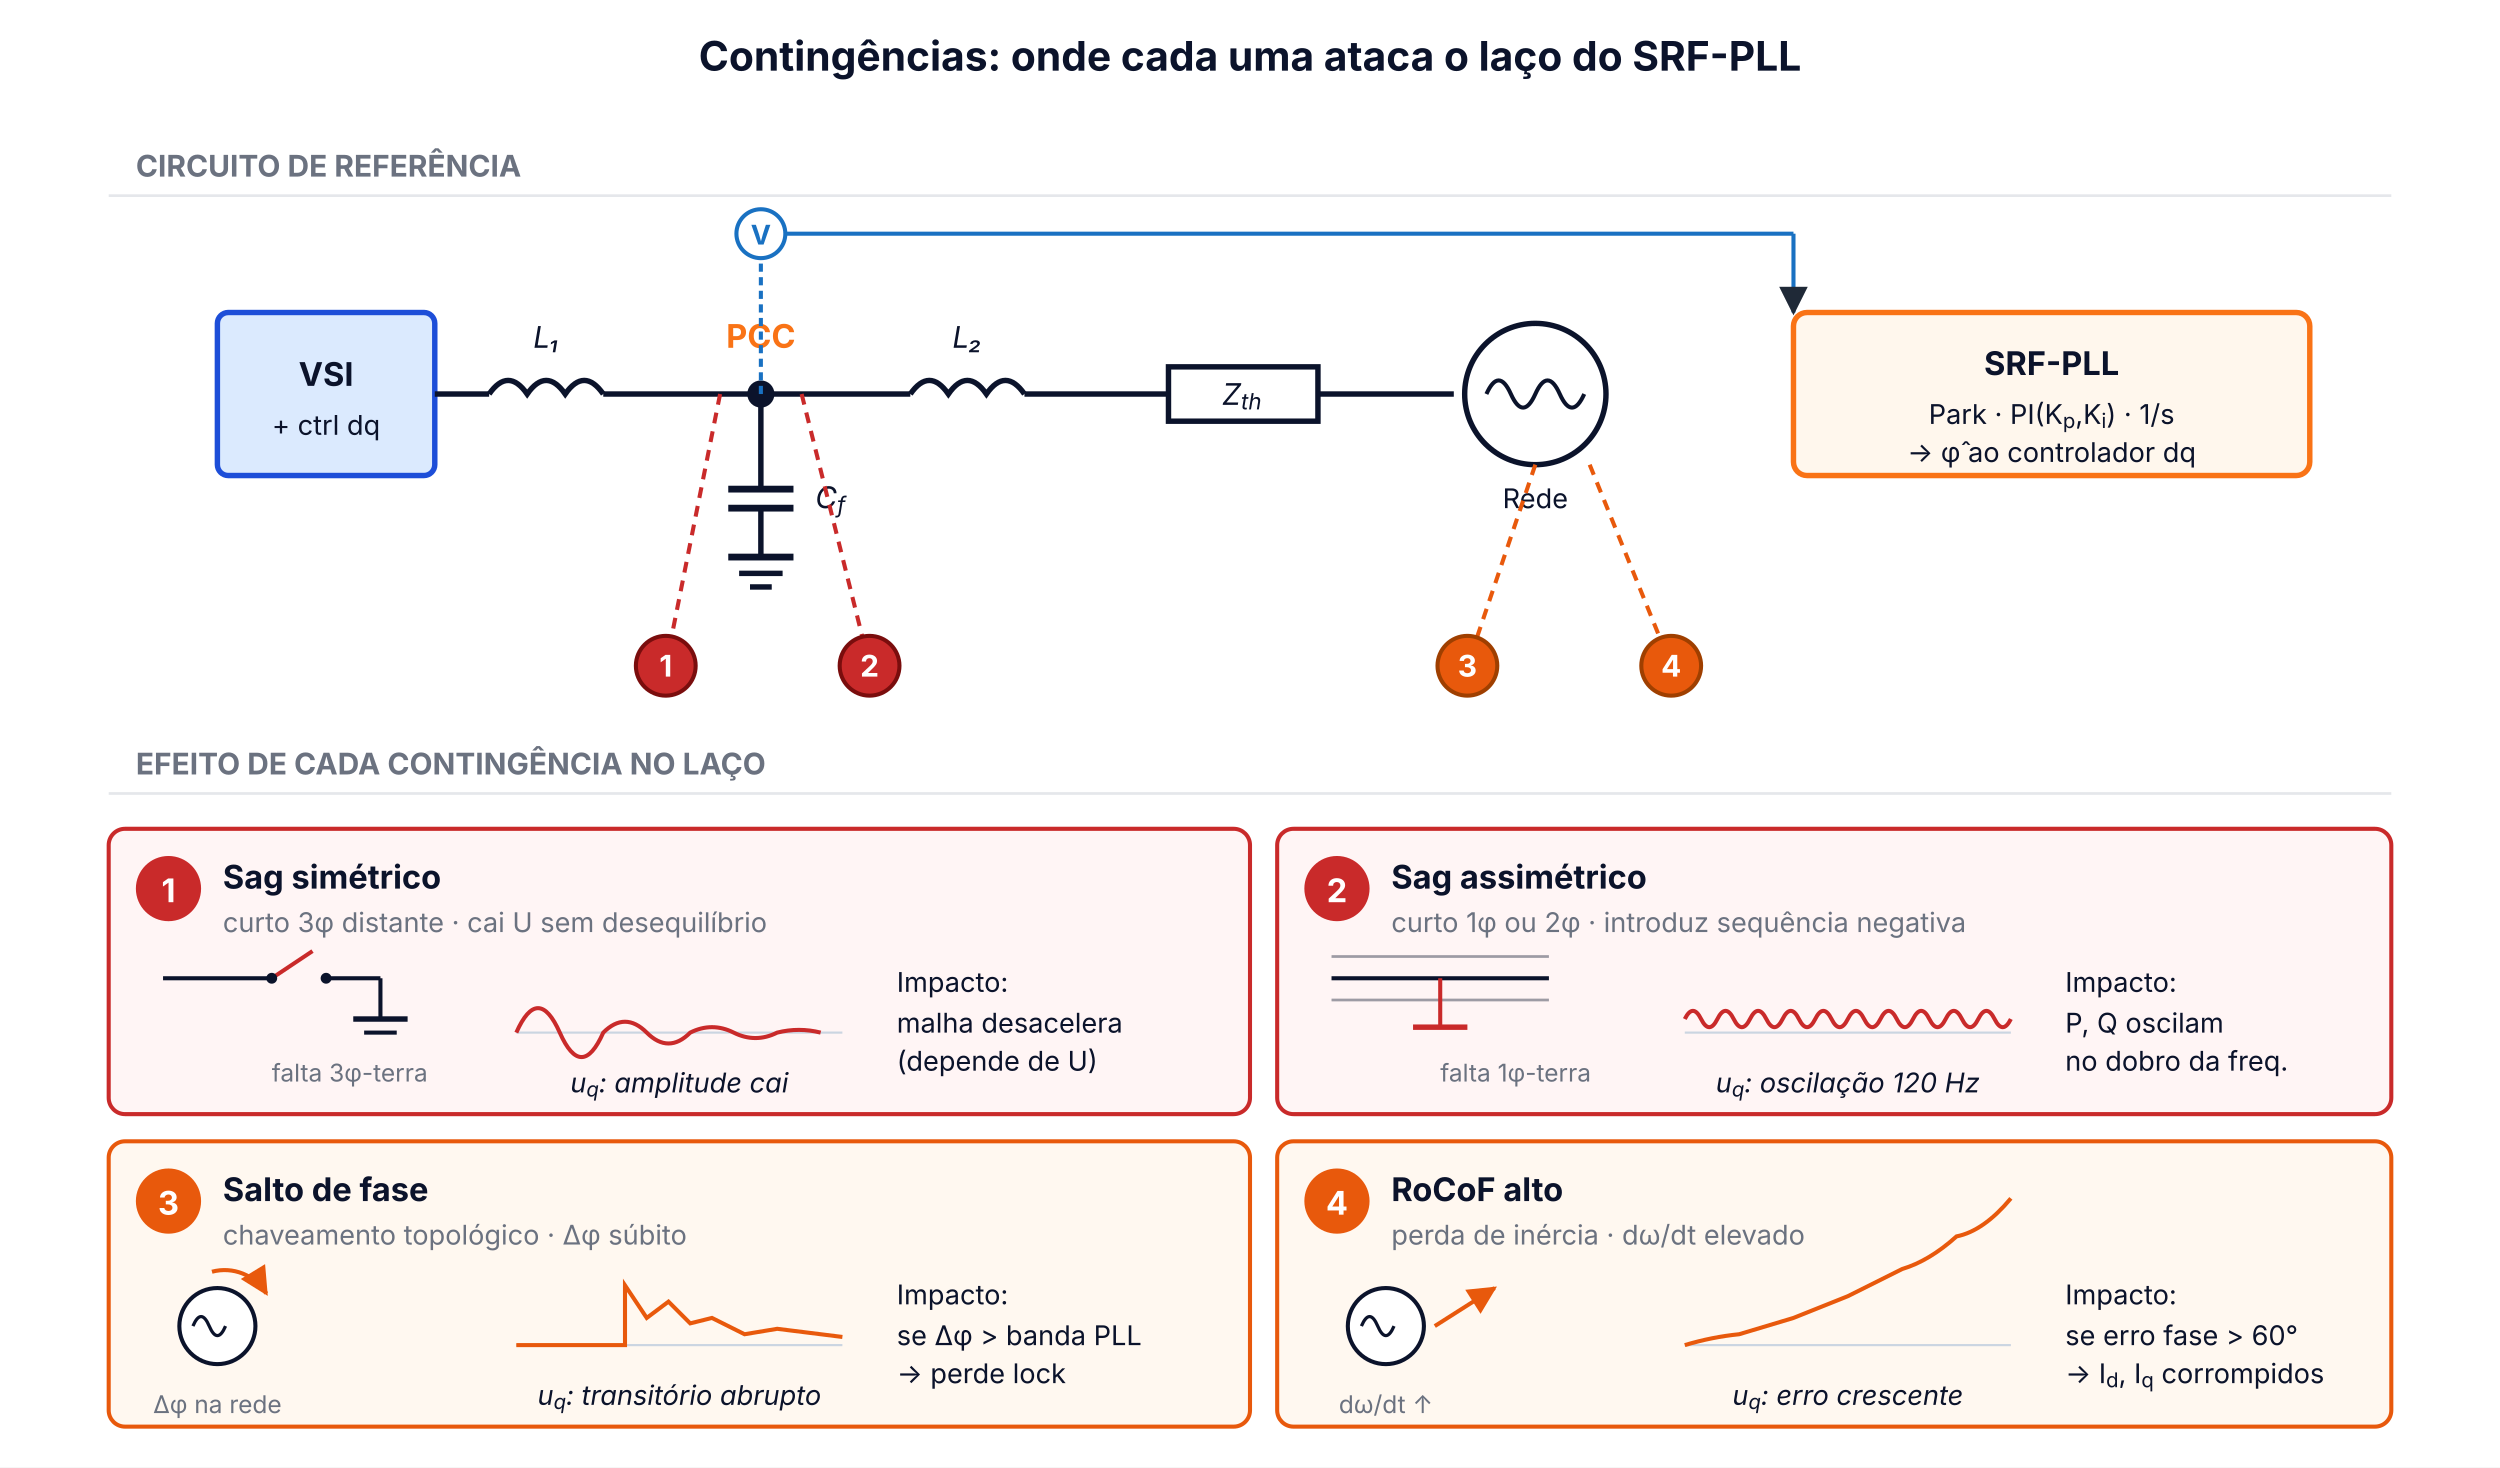
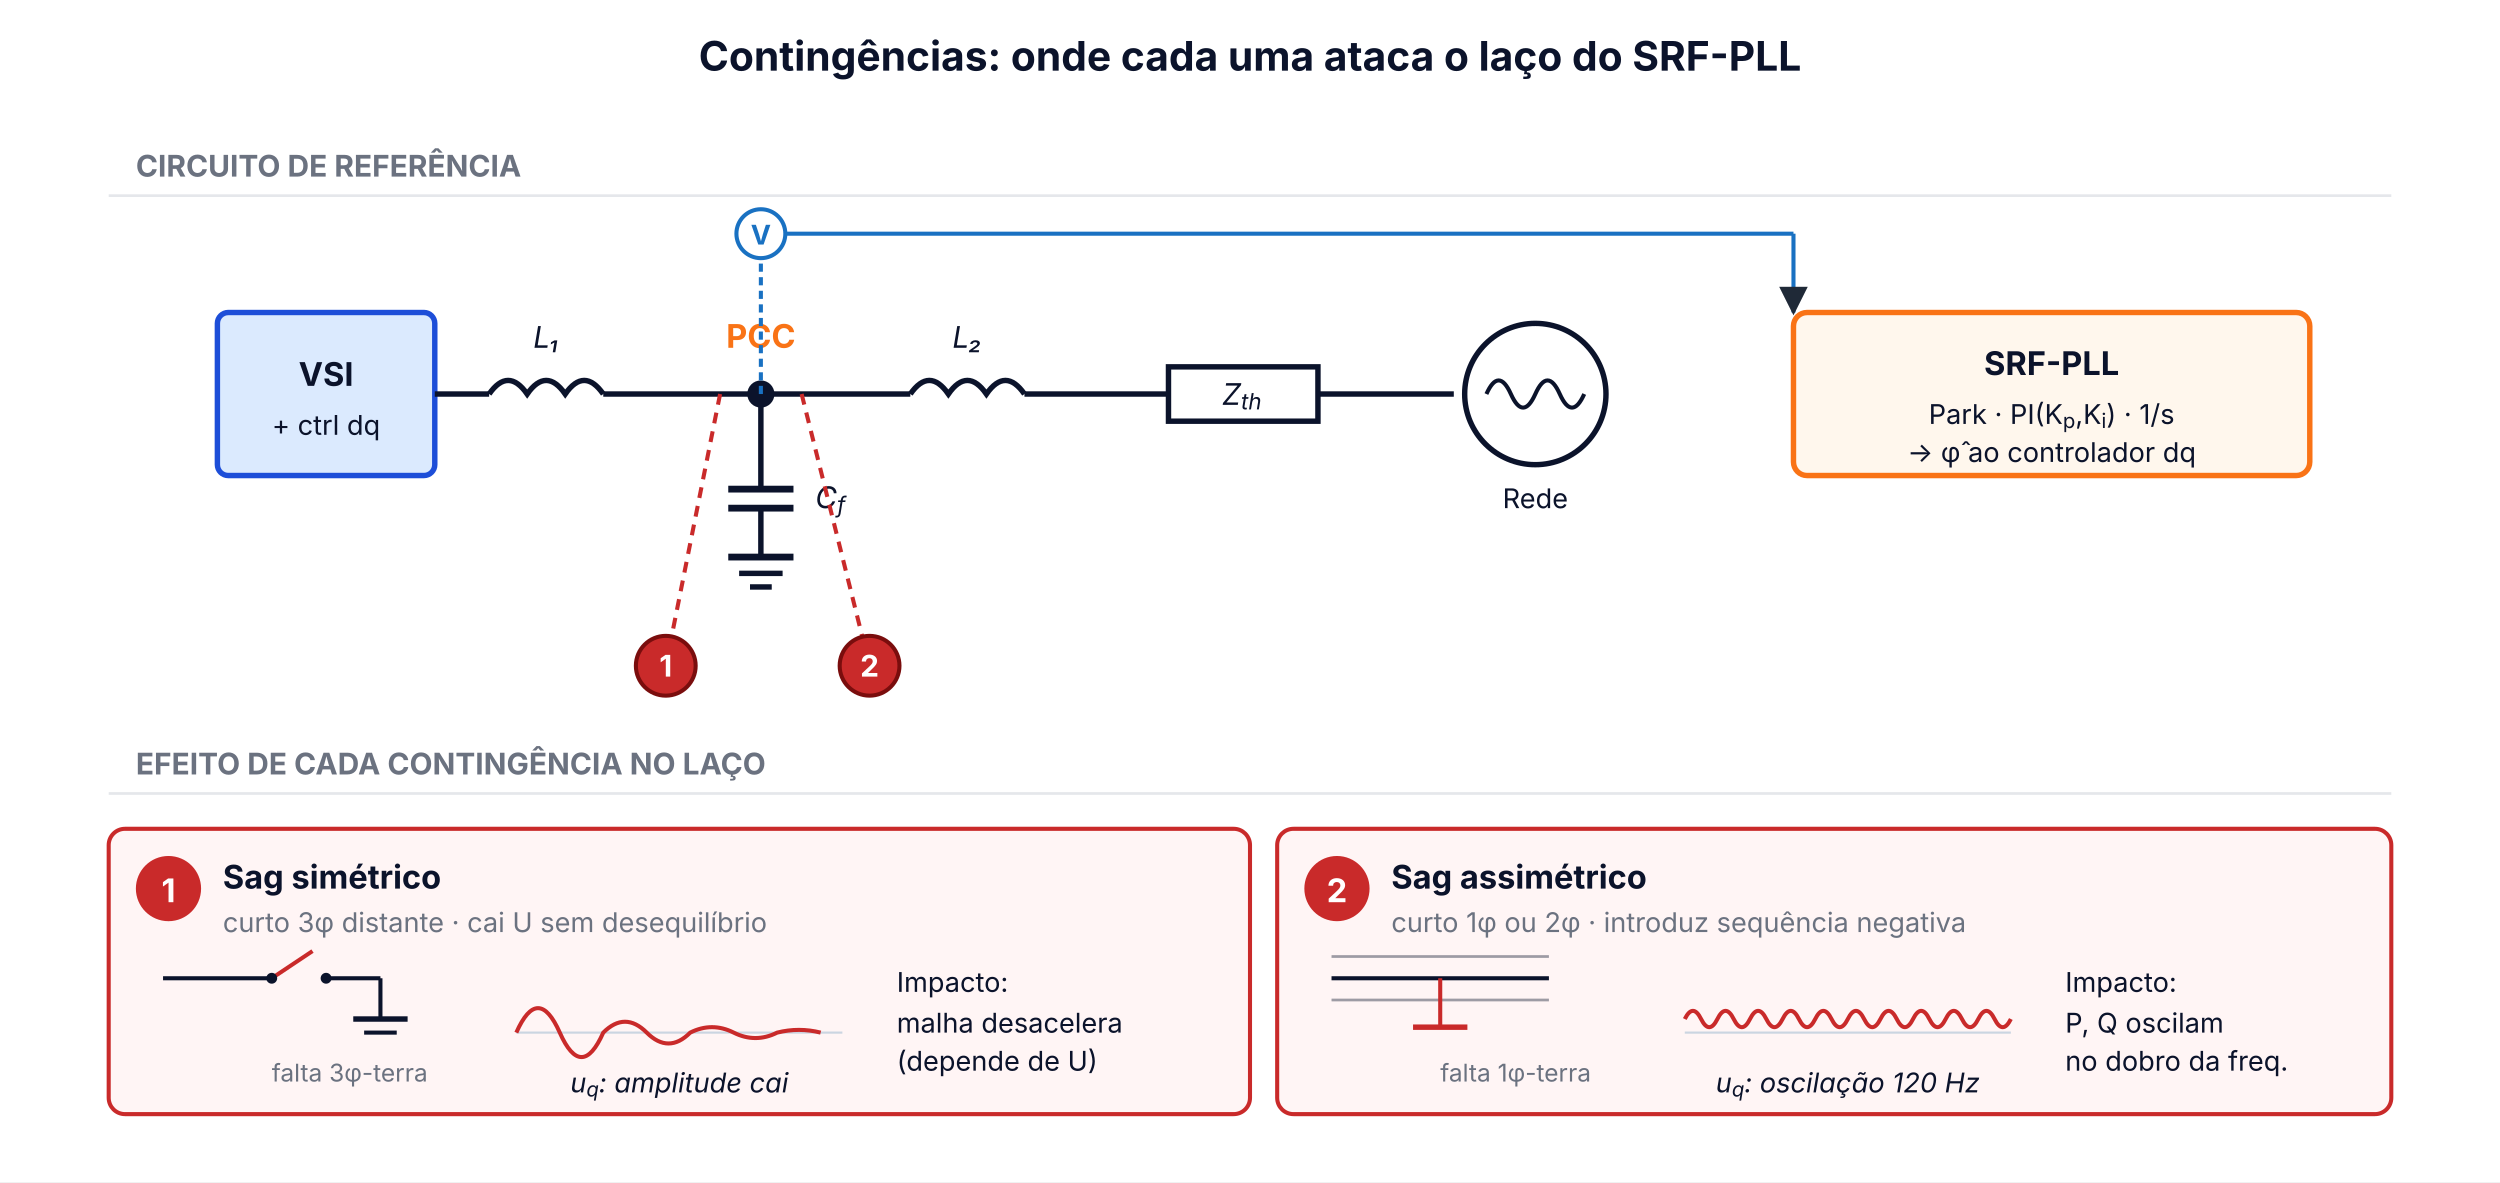
- <svg xmlns="http://www.w3.org/2000/svg" viewBox="0 0 920 540" font-family="ui-sans-serif, system-ui, -apple-system, sans-serif">
+ <svg xmlns="http://www.w3.org/2000/svg" viewBox="0 0 920 435" font-family="ui-sans-serif, system-ui, -apple-system, sans-serif">
  <defs>
    <marker id="aD" viewBox="0 0 10 10" refX="9" refY="5" markerWidth="7" markerHeight="7" orient="auto-start-reverse">
      <path d="M 0 0 L 10 5 L 0 10 z" fill="#1f2937" />
    </marker>
    <marker id="aR" viewBox="0 0 10 10" refX="9" refY="5" markerWidth="7" markerHeight="7" orient="auto-start-reverse">
      <path d="M 0 0 L 10 5 L 0 10 z" fill="#c92a2a" />
    </marker>
-     <marker id="aO" viewBox="0 0 10 10" refX="9" refY="5" markerWidth="7" markerHeight="7" orient="auto-start-reverse">
-       <path d="M 0 0 L 10 5 L 0 10 z" fill="#e8590c" />
-     </marker>
  </defs>
-   <rect width="920" height="540" fill="#ffffff" />
+   <rect width="920" height="435" fill="#ffffff" />
  <text x="460" y="26" text-anchor="middle" font-size="15" font-weight="700" fill="#0B132B">
    Contingências: onde cada uma ataca o laço do SRF-PLL
  </text>
  <text x="50" y="65" font-size="11" font-weight="700" fill="#6b7280">CIRCUITO DE REFERÊNCIA</text>
  <line x1="40" y1="72" x2="880" y2="72" stroke="#e5e7eb" stroke-width="1" />
  <rect x="80" y="115" width="80" height="60" fill="#dbeafe" stroke="#1d4ed8" stroke-width="2" rx="4" />
  <text x="120" y="142" text-anchor="middle" font-size="12" font-weight="700" fill="#0B132B">VSI</text>
  <text x="120" y="160" text-anchor="middle" font-size="10" fill="#0B132B">+ ctrl dq</text>
  <line x1="160" y1="145" x2="180" y2="145" stroke="#0B132B" stroke-width="2" />
  <path d="M 180 145 q 7 -10 14 0 q 7 -10 14 0 q 7 -10 14 0" fill="none" stroke="#0B132B" stroke-width="2" />
  <text x="201" y="128" text-anchor="middle" font-size="11" font-style="italic" fill="#0B132B">L₁</text>
  <line x1="222" y1="145" x2="280" y2="145" stroke="#0B132B" stroke-width="2" />
  <circle cx="280" cy="145" r="5" fill="#0B132B" />
  <text x="280" y="128" text-anchor="middle" font-size="12" font-weight="700" fill="#F97316">PCC</text>
  <line x1="280" y1="145" x2="280" y2="180" stroke="#0B132B" stroke-width="2" />
  <line x1="268" y1="180" x2="292" y2="180" stroke="#0B132B" stroke-width="2.5" />
  <line x1="268" y1="187" x2="292" y2="187" stroke="#0B132B" stroke-width="2.5" />
  <text x="300" y="187" font-size="11" font-style="italic" fill="#0B132B">C<tspan baseline-shift="sub" font-size="75%">f</tspan>
  </text>
  <line x1="280" y1="187" x2="280" y2="205" stroke="#0B132B" stroke-width="2" />
  <line x1="268" y1="205" x2="292" y2="205" stroke="#0B132B" stroke-width="2.5" />
  <line x1="272" y1="211" x2="288" y2="211" stroke="#0B132B" stroke-width="2" />
  <line x1="276" y1="216" x2="284" y2="216" stroke="#0B132B" stroke-width="2" />
  <line x1="280" y1="145" x2="335" y2="145" stroke="#0B132B" stroke-width="2" />
  <path d="M 335 145 q 7 -10 14 0 q 7 -10 14 0 q 7 -10 14 0" fill="none" stroke="#0B132B" stroke-width="2" />
  <text x="356" y="128" text-anchor="middle" font-size="11" font-style="italic" fill="#0B132B">L₂</text>
  <line x1="377" y1="145" x2="430" y2="145" stroke="#0B132B" stroke-width="2" />
  <rect x="430" y="135" width="55" height="20" fill="white" stroke="#0B132B" stroke-width="2" />
  <text x="457" y="149" text-anchor="middle" font-size="11" font-style="italic" fill="#0B132B">Z<tspan baseline-shift="sub" font-size="75%">th</tspan>
  </text>
  <line x1="485" y1="145" x2="535" y2="145" stroke="#0B132B" stroke-width="2" />
  <circle cx="565" cy="145" r="26" fill="white" stroke="#0B132B" stroke-width="2" />
  <path d="M 547 145 q 4.5 -10 9 0 q 4.5 10 9 0 q 4.5 -10 9 0 q 4.5 10 9 0" fill="none" stroke="#0B132B" stroke-width="1.5" />
  <text x="565" y="187" text-anchor="middle" font-size="10" fill="#0B132B">Rede</text>
  <line x1="280" y1="145" x2="280" y2="92" stroke="#1971c2" stroke-width="1.5" stroke-dasharray="3,2" />
  <circle cx="280" cy="86" r="9" fill="white" stroke="#1971c2" stroke-width="1.5" />
  <text x="280" y="90" text-anchor="middle" font-size="10" font-weight="700" fill="#1971c2">V</text>
  <rect x="660" y="115" width="190" height="60" fill="#fff7ed" stroke="#F97316" stroke-width="2" rx="5" />
  <text x="755" y="138" text-anchor="middle" font-size="12" font-weight="700" fill="#0B132B">SRF-PLL</text>
  <text x="755" y="156" text-anchor="middle" font-size="10" fill="#0B132B">Park · PI(K<tspan baseline-shift="sub" font-size="75%">p</tspan>,K<tspan baseline-shift="sub" font-size="75%">i</tspan>) · 1/s</text>
  <text x="755" y="170" text-anchor="middle" font-size="10" fill="#0B132B">→ φ̂ ao controlador dq</text>
  <line x1="289" y1="86" x2="660" y2="86" stroke="#1971c2" stroke-width="1.5" />
  <path d="M 660 86 L 660 115" stroke="#1971c2" stroke-width="1.5" marker-end="url(#aD)" />
  <g>
    <line x1="265" y1="145" x2="245" y2="245" stroke="#c92a2a" stroke-width="1.5" stroke-dasharray="4,3" />
    <circle cx="245" cy="245" r="11" fill="#c92a2a" stroke="#7a0d0d" stroke-width="1.5" />
    <text x="245" y="249" text-anchor="middle" font-size="11" font-weight="700" fill="white">1</text>
  </g>
  <g>
    <line x1="295" y1="145" x2="320" y2="245" stroke="#c92a2a" stroke-width="1.5" stroke-dasharray="4,3" />
    <circle cx="320" cy="245" r="11" fill="#c92a2a" stroke="#7a0d0d" stroke-width="1.5" />
    <text x="320" y="249" text-anchor="middle" font-size="11" font-weight="700" fill="white">2</text>
  </g>
-   <g>
-     <line x1="565" y1="171" x2="540" y2="245" stroke="#e8590c" stroke-width="1.5" stroke-dasharray="4,3" />
-     <circle cx="540" cy="245" r="11" fill="#e8590c" stroke="#9f3f00" stroke-width="1.5" />
-     <text x="540" y="249" text-anchor="middle" font-size="11" font-weight="700" fill="white">3</text>
-   </g>
-   <g>
-     <line x1="585" y1="171" x2="615" y2="245" stroke="#e8590c" stroke-width="1.5" stroke-dasharray="4,3" />
-     <circle cx="615" cy="245" r="11" fill="#e8590c" stroke="#9f3f00" stroke-width="1.5" />
-     <text x="615" y="249" text-anchor="middle" font-size="11" font-weight="700" fill="white">4</text>
-   </g>
  <text x="50" y="285" font-size="11" font-weight="700" fill="#6b7280">EFEITO DE CADA CONTINGÊNCIA NO LAÇO</text>
  <line x1="40" y1="292" x2="880" y2="292" stroke="#e5e7eb" stroke-width="1" />
  <g transform="translate(40,305)">
    <rect x="0" y="0" width="420" height="105" fill="#fff5f5" stroke="#c92a2a" stroke-width="1.5" rx="6" />
    <circle cx="22" cy="22" r="12" fill="#c92a2a" />
    <text x="22" y="27" text-anchor="middle" font-size="12" font-weight="700" fill="white">1</text>
    <text x="42" y="22" font-size="12" font-weight="700" fill="#0B132B">Sag simétrico</text>
    <text x="42" y="38" font-size="10" fill="#6b7280">curto 3φ distante · cai U sem desequilíbrio</text>
    <g transform="translate(20,55)">
      <line x1="0" y1="0" x2="40" y2="0" stroke="#0B132B" stroke-width="1.5" />
      <line x1="40" y1="0" x2="55" y2="-10" stroke="#c92a2a" stroke-width="1.5" />
      <circle cx="40" cy="0" r="2" fill="#0B132B" />
      <circle cx="60" cy="0" r="2" fill="#0B132B" />
      <line x1="60" y1="0" x2="80" y2="0" stroke="#0B132B" stroke-width="1.5" />
      <line x1="80" y1="0" x2="80" y2="15" stroke="#0B132B" stroke-width="1.5" />
      <line x1="70" y1="15" x2="90" y2="15" stroke="#0B132B" stroke-width="2" />
      <line x1="74" y1="20" x2="86" y2="20" stroke="#0B132B" stroke-width="1.5" />
      <text x="40" y="38" font-size="9" fill="#6b7280">falta 3φ-terra</text>
    </g>
    <g transform="translate(150,75)">
      <line x1="0" y1="0" x2="120" y2="0" stroke="#cbd5e1" stroke-width="0.8" />
      <path d="M 0 0 q 8 -18 16 0 q 8 18 16 0 q 8 -8 16 0 q 8 8 16 0 q 8 -4 16 0 q 8 4 16 0 q 8 -2 16 0" fill="none" stroke="#c92a2a" stroke-width="1.5" />
      <text x="60" y="22" text-anchor="middle" font-size="10" font-style="italic" fill="#0B132B">u<tspan baseline-shift="sub" font-size="75%">q</tspan>: amplitude cai</text>
    </g>
    <text x="290" y="60" font-size="10" fill="#0B132B">Impacto:</text>
    <text x="290" y="75" font-size="10" fill="#0B132B">malha desacelera</text>
    <text x="290" y="89" font-size="10" fill="#0B132B">(depende de U)</text>
  </g>
  <g transform="translate(470,305)">
    <rect x="0" y="0" width="410" height="105" fill="#fff5f5" stroke="#c92a2a" stroke-width="1.5" rx="6" />
    <circle cx="22" cy="22" r="12" fill="#c92a2a" />
    <text x="22" y="27" text-anchor="middle" font-size="12" font-weight="700" fill="white">2</text>
    <text x="42" y="22" font-size="12" font-weight="700" fill="#0B132B">Sag assimétrico</text>
    <text x="42" y="38" font-size="10" fill="#6b7280">curto 1φ ou 2φ · introduz sequência negativa</text>
    <g transform="translate(20,55)">
      <line x1="0" y1="-8" x2="80" y2="-8" stroke="#0B132B" stroke-width="1" opacity="0.4" />
      <line x1="0" y1="0" x2="80" y2="0" stroke="#0B132B" stroke-width="1.5" />
      <line x1="0" y1="8" x2="80" y2="8" stroke="#0B132B" stroke-width="1" opacity="0.4" />
      <line x1="40" y1="0" x2="40" y2="18" stroke="#c92a2a" stroke-width="1.5" />
      <line x1="30" y1="18" x2="50" y2="18" stroke="#c92a2a" stroke-width="2" />
      <text x="40" y="38" font-size="9" fill="#6b7280">falta 1φ-terra</text>
    </g>
    <g transform="translate(150,75)">
      <line x1="0" y1="0" x2="120" y2="0" stroke="#cbd5e1" stroke-width="0.8" />
      <path d="M 0 -5 q 3 -6 6 0 q 3 6 6 0 q 3 -6 6 0 q 3 6 6 0 q 3 -6 6 0 q 3 6 6 0 q 3 -6 6 0 q 3 6 6 0 q 3 -6 6 0 q 3 6 6 0 q 3 -6 6 0 q 3 6 6 0 q 3 -6 6 0 q 3 6 6 0 q 3 -6 6 0 q 3 6 6 0 q 3 -6 6 0 q 3 6 6 0 q 3 -6 6 0 q 3 6 6 0" fill="none" stroke="#c92a2a" stroke-width="1.5" />
      <text x="60" y="22" text-anchor="middle" font-size="10" font-style="italic" fill="#0B132B">u<tspan baseline-shift="sub" font-size="75%">q</tspan>: oscilação 120 Hz</text>
    </g>
    <text x="290" y="60" font-size="10" fill="#0B132B">Impacto:</text>
    <text x="290" y="75" font-size="10" fill="#0B132B">P, Q oscilam</text>
    <text x="290" y="89" font-size="10" fill="#0B132B">no dobro da freq.</text>
  </g>
-   <g transform="translate(40,420)">
-     <rect x="0" y="0" width="420" height="105" fill="#fff8f0" stroke="#e8590c" stroke-width="1.5" rx="6" />
-     <circle cx="22" cy="22" r="12" fill="#e8590c" />
-     <text x="22" y="27" text-anchor="middle" font-size="12" font-weight="700" fill="white">3</text>
-     <text x="42" y="22" font-size="12" font-weight="700" fill="#0B132B">Salto de fase</text>
-     <text x="42" y="38" font-size="10" fill="#6b7280">chaveamento topológico · Δφ súbito</text>
-     <g transform="translate(40,68)">
-       <circle cx="0" cy="0" r="14" fill="white" stroke="#0B132B" stroke-width="1.5" />
-       <path d="M -9 0 q 3 -7 6 0 q 3 7 6 0" fill="none" stroke="#0B132B" stroke-width="1.2" />
-       <path d="M -2 -20 a 18 18 0 0 1 20 8" fill="none" stroke="#e8590c" stroke-width="1.5" marker-end="url(#aO)" />
-       <text x="0" y="32" text-anchor="middle" font-size="9" fill="#6b7280">Δφ na rede</text>
-     </g>
-     <g transform="translate(150,75)">
-       <line x1="0" y1="0" x2="120" y2="0" stroke="#cbd5e1" stroke-width="0.8" />
-       <path d="M 0 0 L 40 0 L 40 -22 L 48 -10 L 56 -16 L 64 -8 L 72 -10 L 84 -4 L 96 -6 L 120 -3" fill="none" stroke="#e8590c" stroke-width="1.5" />
-       <text x="60" y="22" text-anchor="middle" font-size="10" font-style="italic" fill="#0B132B">u<tspan baseline-shift="sub" font-size="75%">q</tspan>: transitório abrupto</text>
-     </g>
-     <text x="290" y="60" font-size="10" fill="#0B132B">Impacto:</text>
-     <text x="290" y="75" font-size="10" fill="#0B132B">se Δφ &gt; banda PLL</text>
-     <text x="290" y="89" font-size="10" fill="#0B132B">→ perde lock</text>
-   </g>
-   <g transform="translate(470,420)">
-     <rect x="0" y="0" width="410" height="105" fill="#fff8f0" stroke="#e8590c" stroke-width="1.5" rx="6" />
-     <circle cx="22" cy="22" r="12" fill="#e8590c" />
-     <text x="22" y="27" text-anchor="middle" font-size="12" font-weight="700" fill="white">4</text>
-     <text x="42" y="22" font-size="12" font-weight="700" fill="#0B132B">RoCoF alto</text>
-     <text x="42" y="38" font-size="10" fill="#6b7280">perda de inércia · dω/dt elevado</text>
-     <g transform="translate(40,68)">
-       <circle cx="0" cy="0" r="14" fill="white" stroke="#0B132B" stroke-width="1.5" />
-       <path d="M -9 0 q 3 -7 6 0 q 3 7 6 0" fill="none" stroke="#0B132B" stroke-width="1.2" />
-       <line x1="18" y1="0" x2="40" y2="-14" stroke="#e8590c" stroke-width="1.5" marker-end="url(#aO)" />
-       <text x="0" y="32" text-anchor="middle" font-size="9" fill="#6b7280">dω/dt ↑</text>
-     </g>
-     <g transform="translate(150,75)">
-       <line x1="0" y1="0" x2="120" y2="0" stroke="#cbd5e1" stroke-width="0.8" />
-       <path d="M 0 0 q 10 -3 20 -4 q 10 -3 20 -6 q 10 -4 20 -8 q 10 -5 20 -10 q 10 -3 20 -12 q 10 -2 20 -14" fill="none" stroke="#e8590c" stroke-width="1.5" />
-       <text x="60" y="22" text-anchor="middle" font-size="10" font-style="italic" fill="#0B132B">u<tspan baseline-shift="sub" font-size="75%">q</tspan>: erro crescente</text>
-     </g>
-     <text x="290" y="60" font-size="10" fill="#0B132B">Impacto:</text>
-     <text x="290" y="75" font-size="10" fill="#0B132B">se erro fase &gt; 60°</text>
-     <text x="290" y="89" font-size="10" fill="#0B132B">→ I<tspan baseline-shift="sub" font-size="75%">d</tspan>, I<tspan baseline-shift="sub" font-size="75%">q</tspan> corrompidos</text>
-   </g>
</svg>
